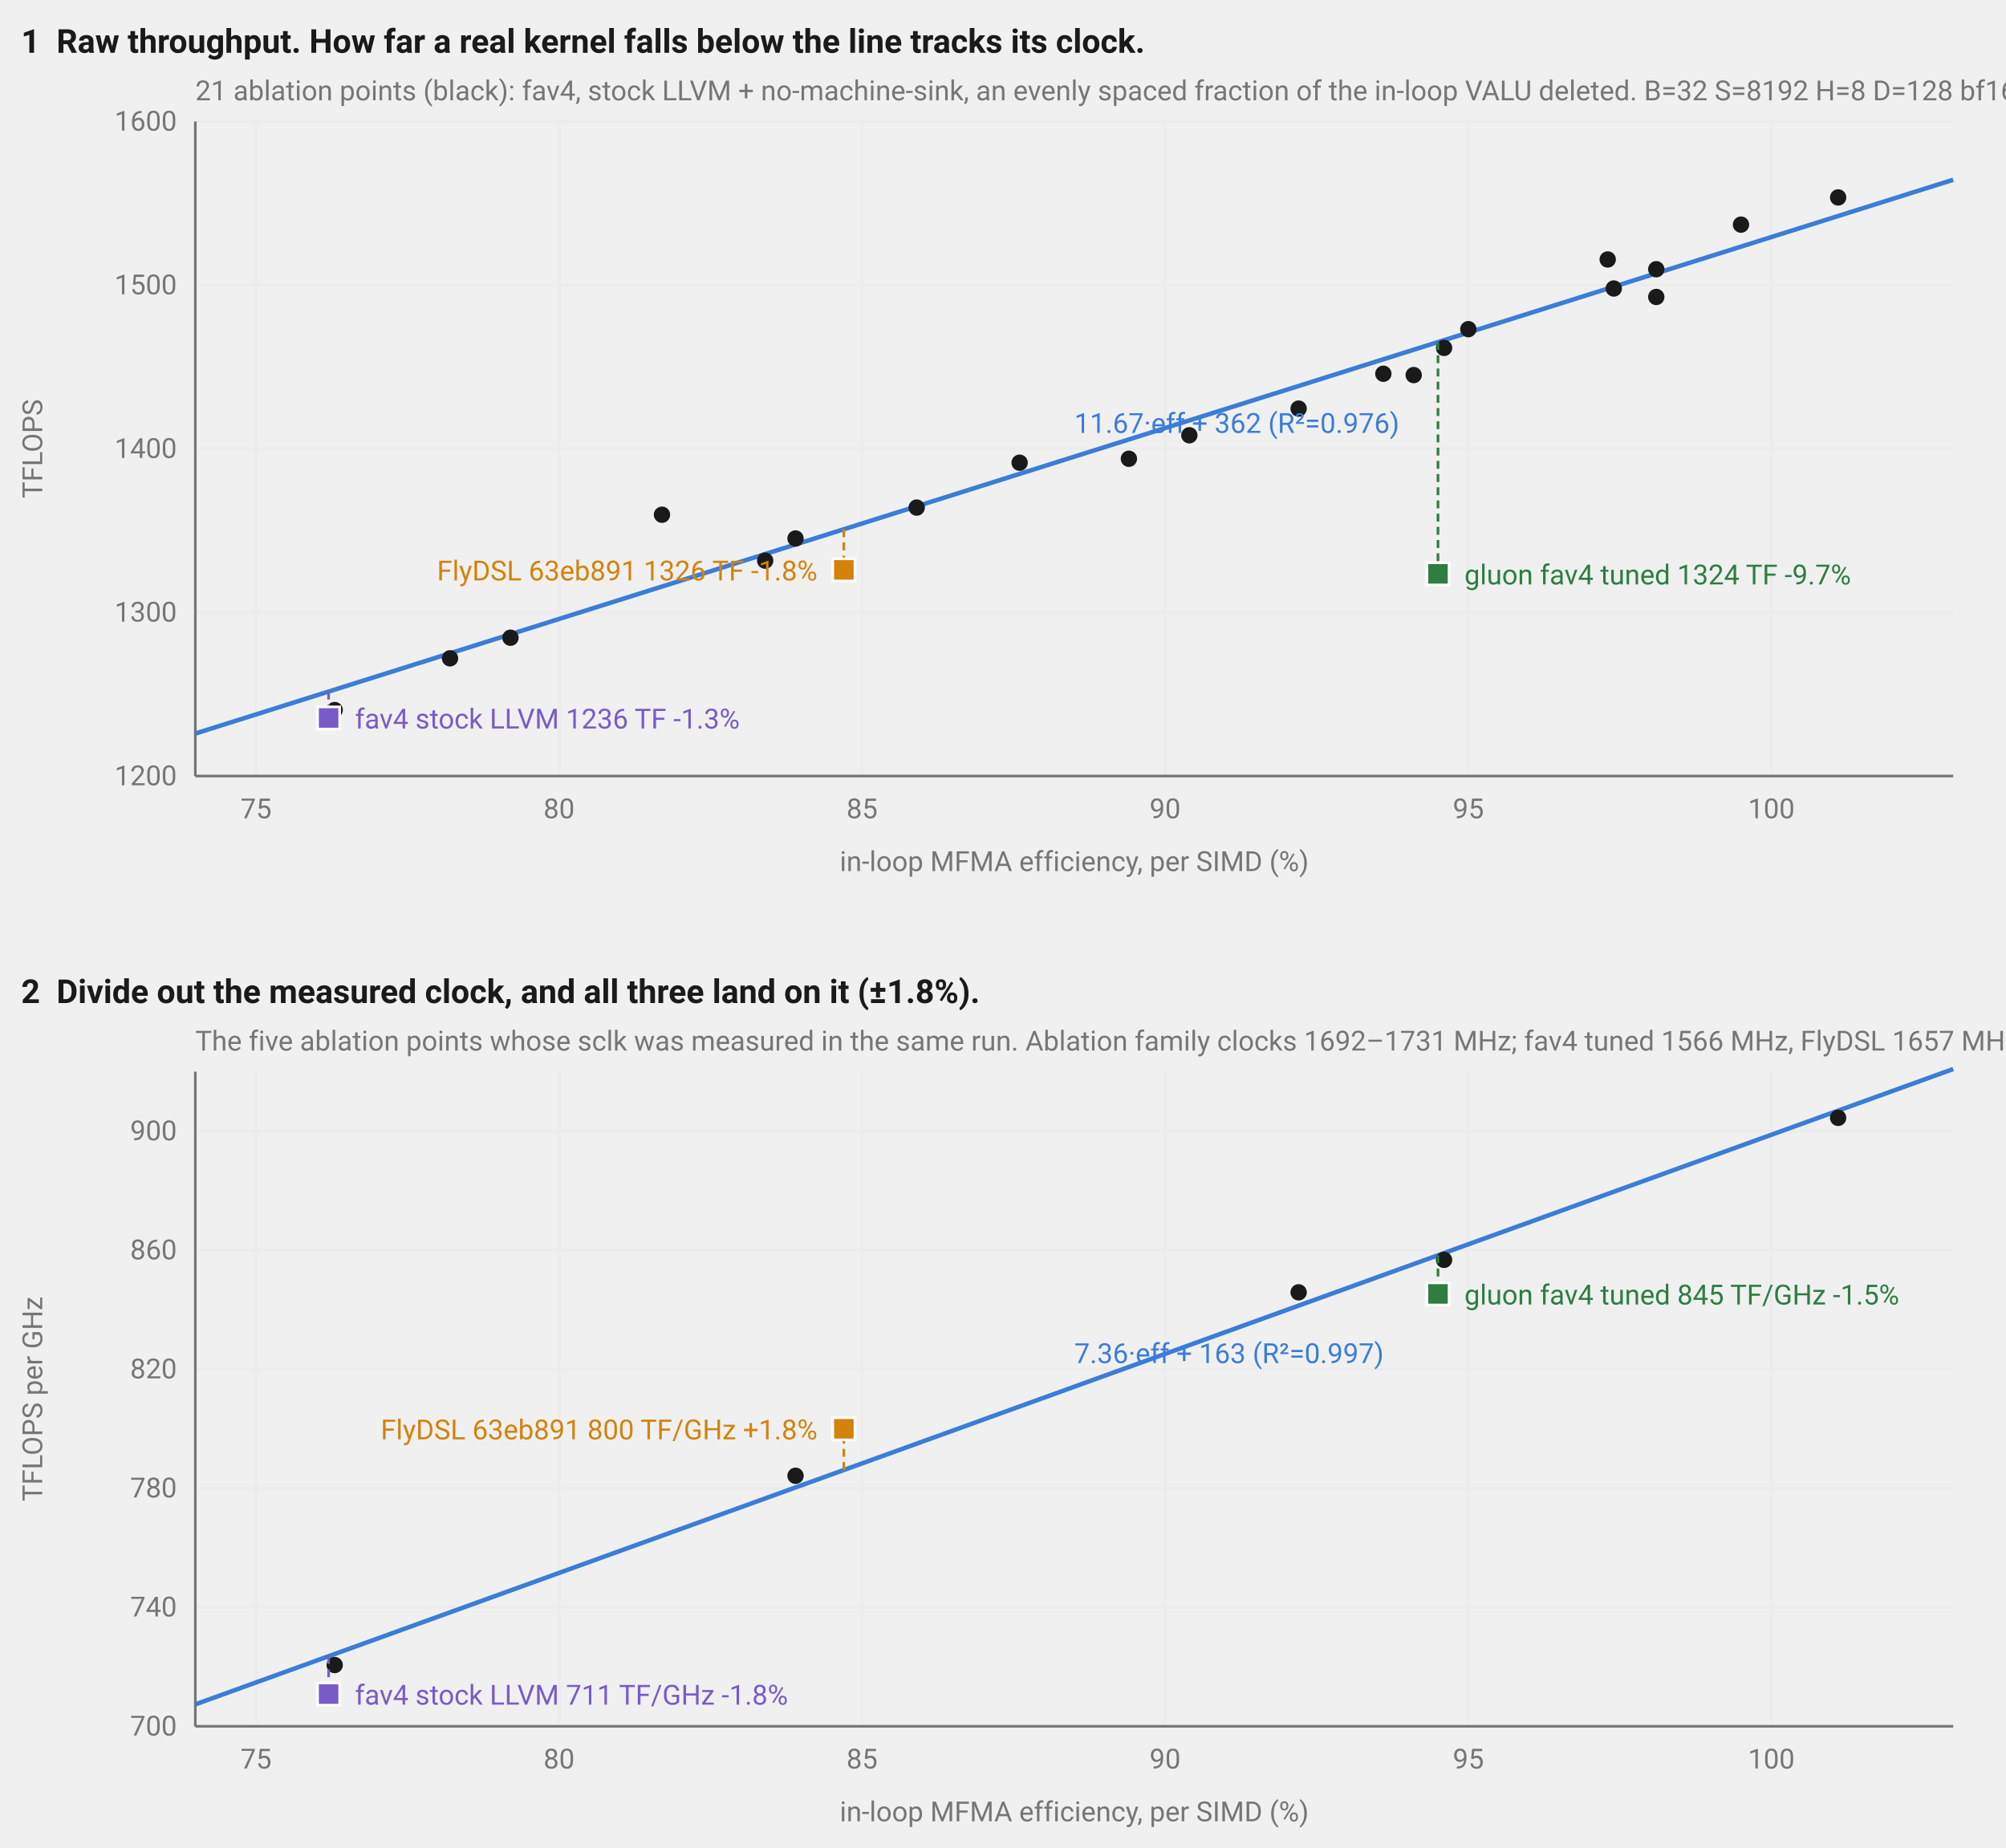
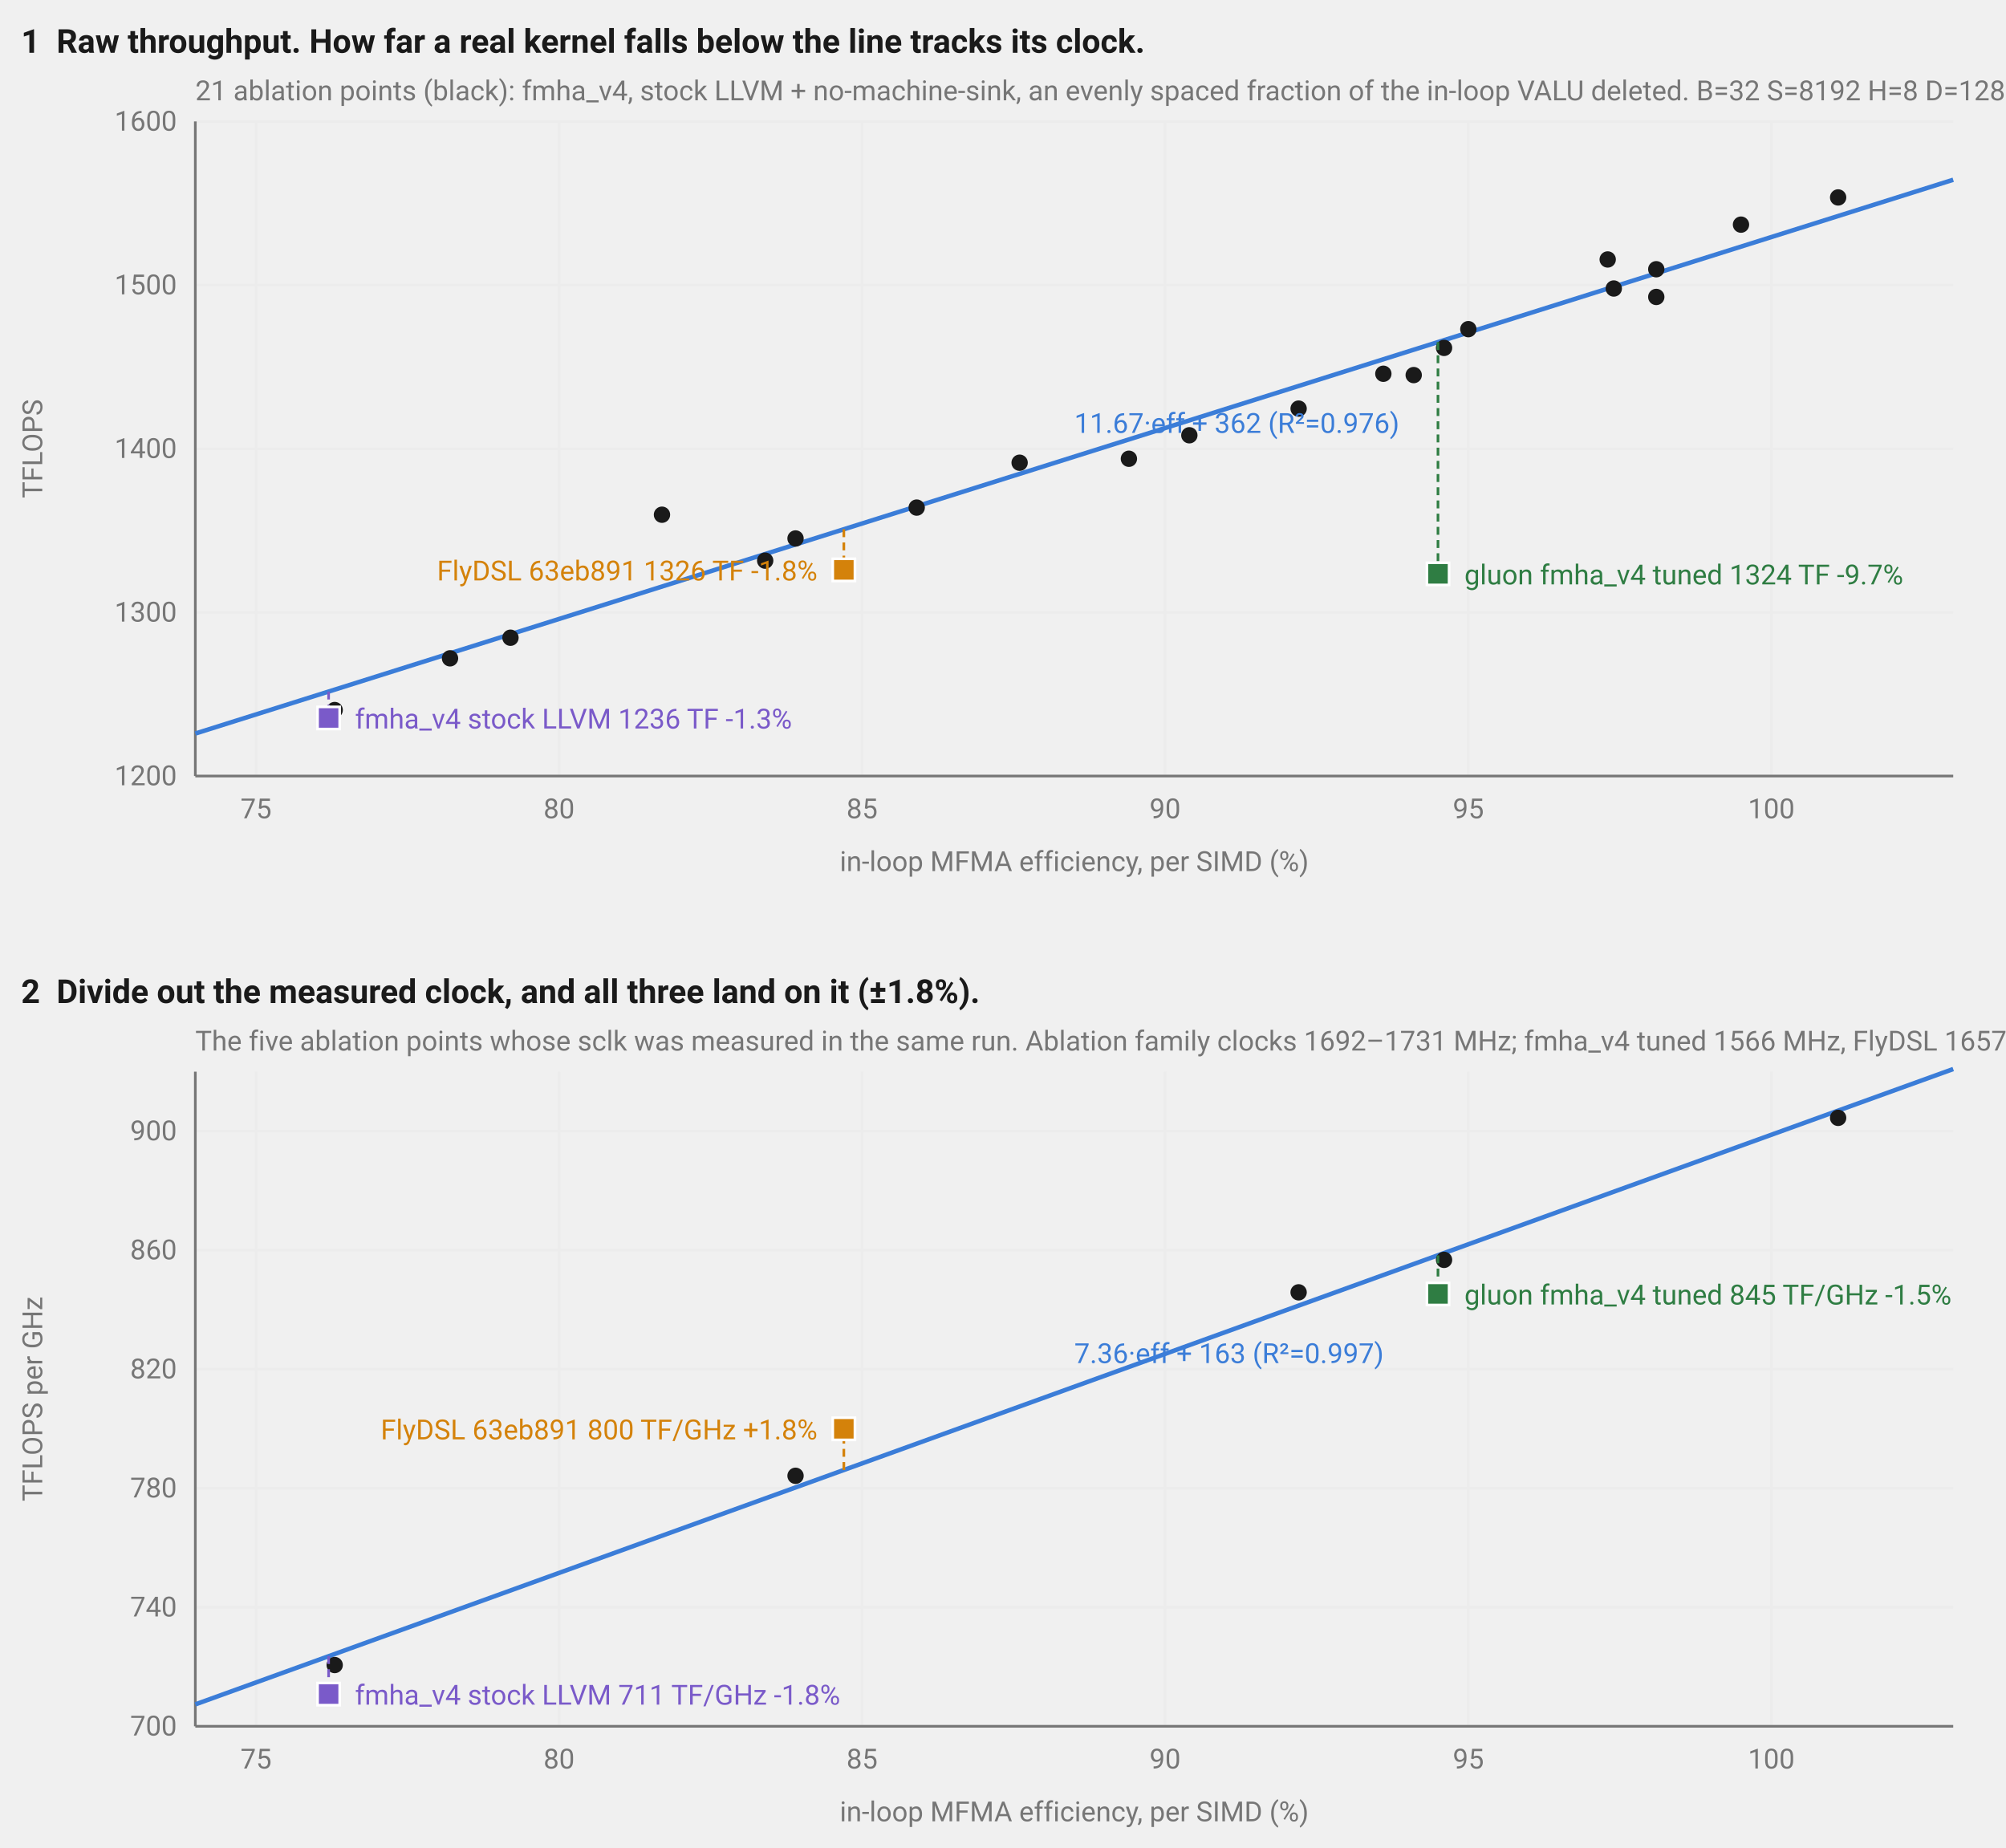
<svg xmlns="http://www.w3.org/2000/svg" viewBox="0 0 760 700" width="760" height="700" font-family="system-ui,-apple-system,Segoe UI,Roboto,sans-serif">
  <style>.ax{stroke:#767676;stroke-width:1}.gr{stroke:#ececec;stroke-width:1}.t{font-size:10.5px;fill:#767676}.h{font-size:12.5px;font-weight:600;fill:#1a1a1a}.n{font-size:10.5px;fill:#767676}.lg{font-size:10.5px}.fit{fill:none;stroke:#3b7dd8;stroke-width:1.7}.lb{font-size:10.5px;fill:#3b7dd8}</style>
  <text class="h" x="8" y="20">1  Raw throughput. How far a real kernel falls below the line tracks its clock.</text>
  <line class="gr" x1="74" y1="294.0" x2="740" y2="294.0" />
  <text class="t" x="67" y="297.5" text-anchor="end">1200</text>
  <line class="gr" x1="74" y1="232.0" x2="740" y2="232.0" />
  <text class="t" x="67" y="235.5" text-anchor="end">1300</text>
  <line class="gr" x1="74" y1="170.0" x2="740" y2="170.0" />
  <text class="t" x="67" y="173.5" text-anchor="end">1400</text>
  <line class="gr" x1="74" y1="108.0" x2="740" y2="108.0" />
  <text class="t" x="67" y="111.5" text-anchor="end">1500</text>
  <line class="gr" x1="74" y1="46.0" x2="740" y2="46.0" />
  <text class="t" x="67" y="49.5" text-anchor="end">1600</text>
  <line class="gr" x1="97.0" y1="46" x2="97.0" y2="294" />
  <text class="t" x="97.0" y="310" text-anchor="middle">75</text>
  <line class="gr" x1="211.8" y1="46" x2="211.8" y2="294" />
  <text class="t" x="211.8" y="310" text-anchor="middle">80</text>
  <line class="gr" x1="326.6" y1="46" x2="326.6" y2="294" />
  <text class="t" x="326.6" y="310" text-anchor="middle">85</text>
  <line class="gr" x1="441.4" y1="46" x2="441.4" y2="294" />
  <text class="t" x="441.4" y="310" text-anchor="middle">90</text>
  <line class="gr" x1="556.3" y1="46" x2="556.3" y2="294" />
  <text class="t" x="556.3" y="310" text-anchor="middle">95</text>
  <line class="gr" x1="671.1" y1="46" x2="671.1" y2="294" />
  <text class="t" x="671.1" y="310" text-anchor="middle">100</text>
  <line class="ax" x1="74" y1="294" x2="740" y2="294" />
  <line class="ax" x1="74" y1="46" x2="74" y2="294" />
  <text class="t" x="407" y="330" text-anchor="middle">in-loop MFMA efficiency, per SIMD (%)</text>
  <text class="t" transform="translate(16,170) rotate(-90)" text-anchor="middle">TFLOPS</text>
  <path class="fit" d="M74.0,277.9 L740.0,68.1" />
  <circle cx="126.8" cy="269.0" r="3.1" fill="#1a1a1a" />
  <circle cx="170.5" cy="249.4" r="3.1" fill="#1a1a1a" />
  <circle cx="193.4" cy="241.6" r="3.1" fill="#1a1a1a" />
  <circle cx="250.8" cy="195.0" r="3.1" fill="#1a1a1a" />
  <circle cx="289.9" cy="212.4" r="3.1" fill="#1a1a1a" />
  <circle cx="301.4" cy="204.0" r="3.1" fill="#1a1a1a" />
  <circle cx="347.3" cy="192.3" r="3.1" fill="#1a1a1a" />
  <circle cx="386.3" cy="175.3" r="3.1" fill="#1a1a1a" />
  <circle cx="427.7" cy="173.8" r="3.1" fill="#1a1a1a" />
  <circle cx="450.6" cy="164.9" r="3.1" fill="#1a1a1a" />
  <circle cx="492.0" cy="154.8" r="3.1" fill="#1a1a1a" />
  <circle cx="524.1" cy="141.6" r="3.1" fill="#1a1a1a" />
  <circle cx="535.6" cy="142.1" r="3.1" fill="#1a1a1a" />
  <circle cx="547.1" cy="131.8" r="3.1" fill="#1a1a1a" />
  <circle cx="556.3" cy="124.7" r="3.1" fill="#1a1a1a" />
  <circle cx="609.1" cy="98.3" r="3.1" fill="#1a1a1a" />
  <circle cx="611.4" cy="109.3" r="3.1" fill="#1a1a1a" />
  <circle cx="627.5" cy="112.5" r="3.1" fill="#1a1a1a" />
  <circle cx="627.5" cy="102.0" r="3.1" fill="#1a1a1a" />
  <circle cx="659.6" cy="85.1" r="3.1" fill="#1a1a1a" />
  <circle cx="696.4" cy="74.8" r="3.1" fill="#1a1a1a" />
  <line x1="124.5" y1="262.0" x2="124.5" y2="272.0" stroke="#7a5ac9" stroke-width="1" stroke-dasharray="3 2" />
  <rect x="120.3" y="267.8" width="8.4" height="8.4" fill="#7a5ac9" stroke="#fff" stroke-width="1" />
-   <text class="lg" x="134.5" y="276.0" fill="#7a5ac9" text-anchor="start">fav4 stock LLVM  1236 TF  -1.3%</text>
+   <text class="lg" x="134.5" y="276.0" fill="#7a5ac9" text-anchor="start">fmha_v4 stock LLVM  1236 TF  -1.3%</text>
  <line x1="319.7" y1="200.5" x2="319.7" y2="215.9" stroke="#d4820a" stroke-width="1" stroke-dasharray="3 2" />
  <rect x="315.5" y="211.7" width="8.4" height="8.4" fill="#d4820a" stroke="#fff" stroke-width="1" />
  <text class="lg" x="309.7" y="219.9" fill="#d4820a" text-anchor="end">FlyDSL 63eb891  1326 TF  -1.8%</text>
  <line x1="544.8" y1="129.6" x2="544.8" y2="217.4" stroke="#2f7d43" stroke-width="1" stroke-dasharray="3 2" />
  <rect x="540.6" y="213.2" width="8.4" height="8.4" fill="#2f7d43" stroke="#fff" stroke-width="1" />
-   <text class="lg" x="554.8" y="221.4" fill="#2f7d43" text-anchor="start">gluon fav4 tuned  1324 TF  -9.7%</text>
+   <text class="lg" x="554.8" y="221.4" fill="#2f7d43" text-anchor="start">gluon fmha_v4 tuned  1324 TF  -9.7%</text>
  <text class="lb" x="407.0" y="164.0">11.67·eff + 362   (R²=0.976)</text>
-   <text class="n" x="74" y="38">21 ablation points (black): fav4, stock LLVM + no-machine-sink, an evenly spaced fraction of the in-loop VALU deleted. B=32 S=8192 H=8 D=128 bf16, GPU[0].</text>
+   <text class="n" x="74" y="38">21 ablation points (black): fmha_v4, stock LLVM + no-machine-sink, an evenly spaced fraction of the in-loop VALU deleted. B=32 S=8192 H=8 D=128 bf16, GPU[0].</text>
  <text class="h" x="8" y="380">2  Divide out the measured clock, and all three land on it (±1.8%).</text>
  <line class="gr" x1="74" y1="654.0" x2="740" y2="654.0" />
  <text class="t" x="67" y="657.5" text-anchor="end">700</text>
  <line class="gr" x1="74" y1="608.9" x2="740" y2="608.9" />
  <text class="t" x="67" y="612.4" text-anchor="end">740</text>
  <line class="gr" x1="74" y1="563.8" x2="740" y2="563.8" />
  <text class="t" x="67" y="567.3" text-anchor="end">780</text>
  <line class="gr" x1="74" y1="518.7" x2="740" y2="518.7" />
  <text class="t" x="67" y="522.2" text-anchor="end">820</text>
  <line class="gr" x1="74" y1="473.6" x2="740" y2="473.6" />
  <text class="t" x="67" y="477.1" text-anchor="end">860</text>
  <line class="gr" x1="74" y1="428.5" x2="740" y2="428.5" />
  <text class="t" x="67" y="432.0" text-anchor="end">900</text>
  <line class="gr" x1="97.0" y1="406" x2="97.0" y2="654" />
  <text class="t" x="97.0" y="670" text-anchor="middle">75</text>
  <line class="gr" x1="211.8" y1="406" x2="211.8" y2="654" />
  <text class="t" x="211.8" y="670" text-anchor="middle">80</text>
  <line class="gr" x1="326.6" y1="406" x2="326.6" y2="654" />
  <text class="t" x="326.6" y="670" text-anchor="middle">85</text>
  <line class="gr" x1="441.4" y1="406" x2="441.4" y2="654" />
  <text class="t" x="441.4" y="670" text-anchor="middle">90</text>
  <line class="gr" x1="556.3" y1="406" x2="556.3" y2="654" />
  <text class="t" x="556.3" y="670" text-anchor="middle">95</text>
  <line class="gr" x1="671.1" y1="406" x2="671.1" y2="654" />
  <text class="t" x="671.1" y="670" text-anchor="middle">100</text>
  <line class="ax" x1="74" y1="654" x2="740" y2="654" />
  <line class="ax" x1="74" y1="406" x2="74" y2="654" />
  <text class="t" x="407" y="690" text-anchor="middle">in-loop MFMA efficiency, per SIMD (%)</text>
  <text class="t" transform="translate(16,530) rotate(-90)" text-anchor="middle">TFLOPS per GHz</text>
  <path class="fit" d="M74.0,645.7 L740.0,405.0" />
  <circle cx="126.8" cy="630.8" r="3.1" fill="#1a1a1a" />
  <circle cx="301.4" cy="559.1" r="3.1" fill="#1a1a1a" />
  <circle cx="492.0" cy="489.6" r="3.1" fill="#1a1a1a" />
  <circle cx="547.1" cy="477.3" r="3.1" fill="#1a1a1a" />
  <circle cx="696.4" cy="423.5" r="3.1" fill="#1a1a1a" />
  <line x1="124.5" y1="627.4" x2="124.5" y2="641.8" stroke="#7a5ac9" stroke-width="1" stroke-dasharray="3 2" />
  <rect x="120.3" y="637.6" width="8.4" height="8.4" fill="#7a5ac9" stroke="#fff" stroke-width="1" />
-   <text class="lg" x="134.5" y="645.8" fill="#7a5ac9" text-anchor="start">fav4 stock LLVM  711 TF/GHz  -1.8%</text>
+   <text class="lg" x="134.5" y="645.8" fill="#7a5ac9" text-anchor="start">fmha_v4 stock LLVM  711 TF/GHz  -1.8%</text>
  <line x1="319.7" y1="556.9" x2="319.7" y2="541.3" stroke="#d4820a" stroke-width="1" stroke-dasharray="3 2" />
  <rect x="315.5" y="537.1" width="8.4" height="8.4" fill="#d4820a" stroke="#fff" stroke-width="1" />
  <text class="lg" x="309.7" y="545.3" fill="#d4820a" text-anchor="end">FlyDSL 63eb891  800 TF/GHz  +1.8%</text>
  <line x1="544.8" y1="475.6" x2="544.8" y2="490.2" stroke="#2f7d43" stroke-width="1" stroke-dasharray="3 2" />
  <rect x="540.6" y="486.0" width="8.4" height="8.4" fill="#2f7d43" stroke="#fff" stroke-width="1" />
-   <text class="lg" x="554.8" y="494.2" fill="#2f7d43" text-anchor="start">gluon fav4 tuned  845 TF/GHz  -1.5%</text>
+   <text class="lg" x="554.8" y="494.2" fill="#2f7d43" text-anchor="start">gluon fmha_v4 tuned  845 TF/GHz  -1.5%</text>
  <text class="lb" x="407.0" y="516.4">7.36·eff + 163   (R²=0.997)</text>
-   <text class="n" x="74" y="398">The five ablation points whose sclk was measured in the same run. Ablation family clocks 1692–1731 MHz; fav4 tuned 1566 MHz, FlyDSL 1657 MHz.</text>
+   <text class="n" x="74" y="398">The five ablation points whose sclk was measured in the same run. Ablation family clocks 1692–1731 MHz; fmha_v4 tuned 1566 MHz, FlyDSL 1657 MHz.</text>
</svg>
